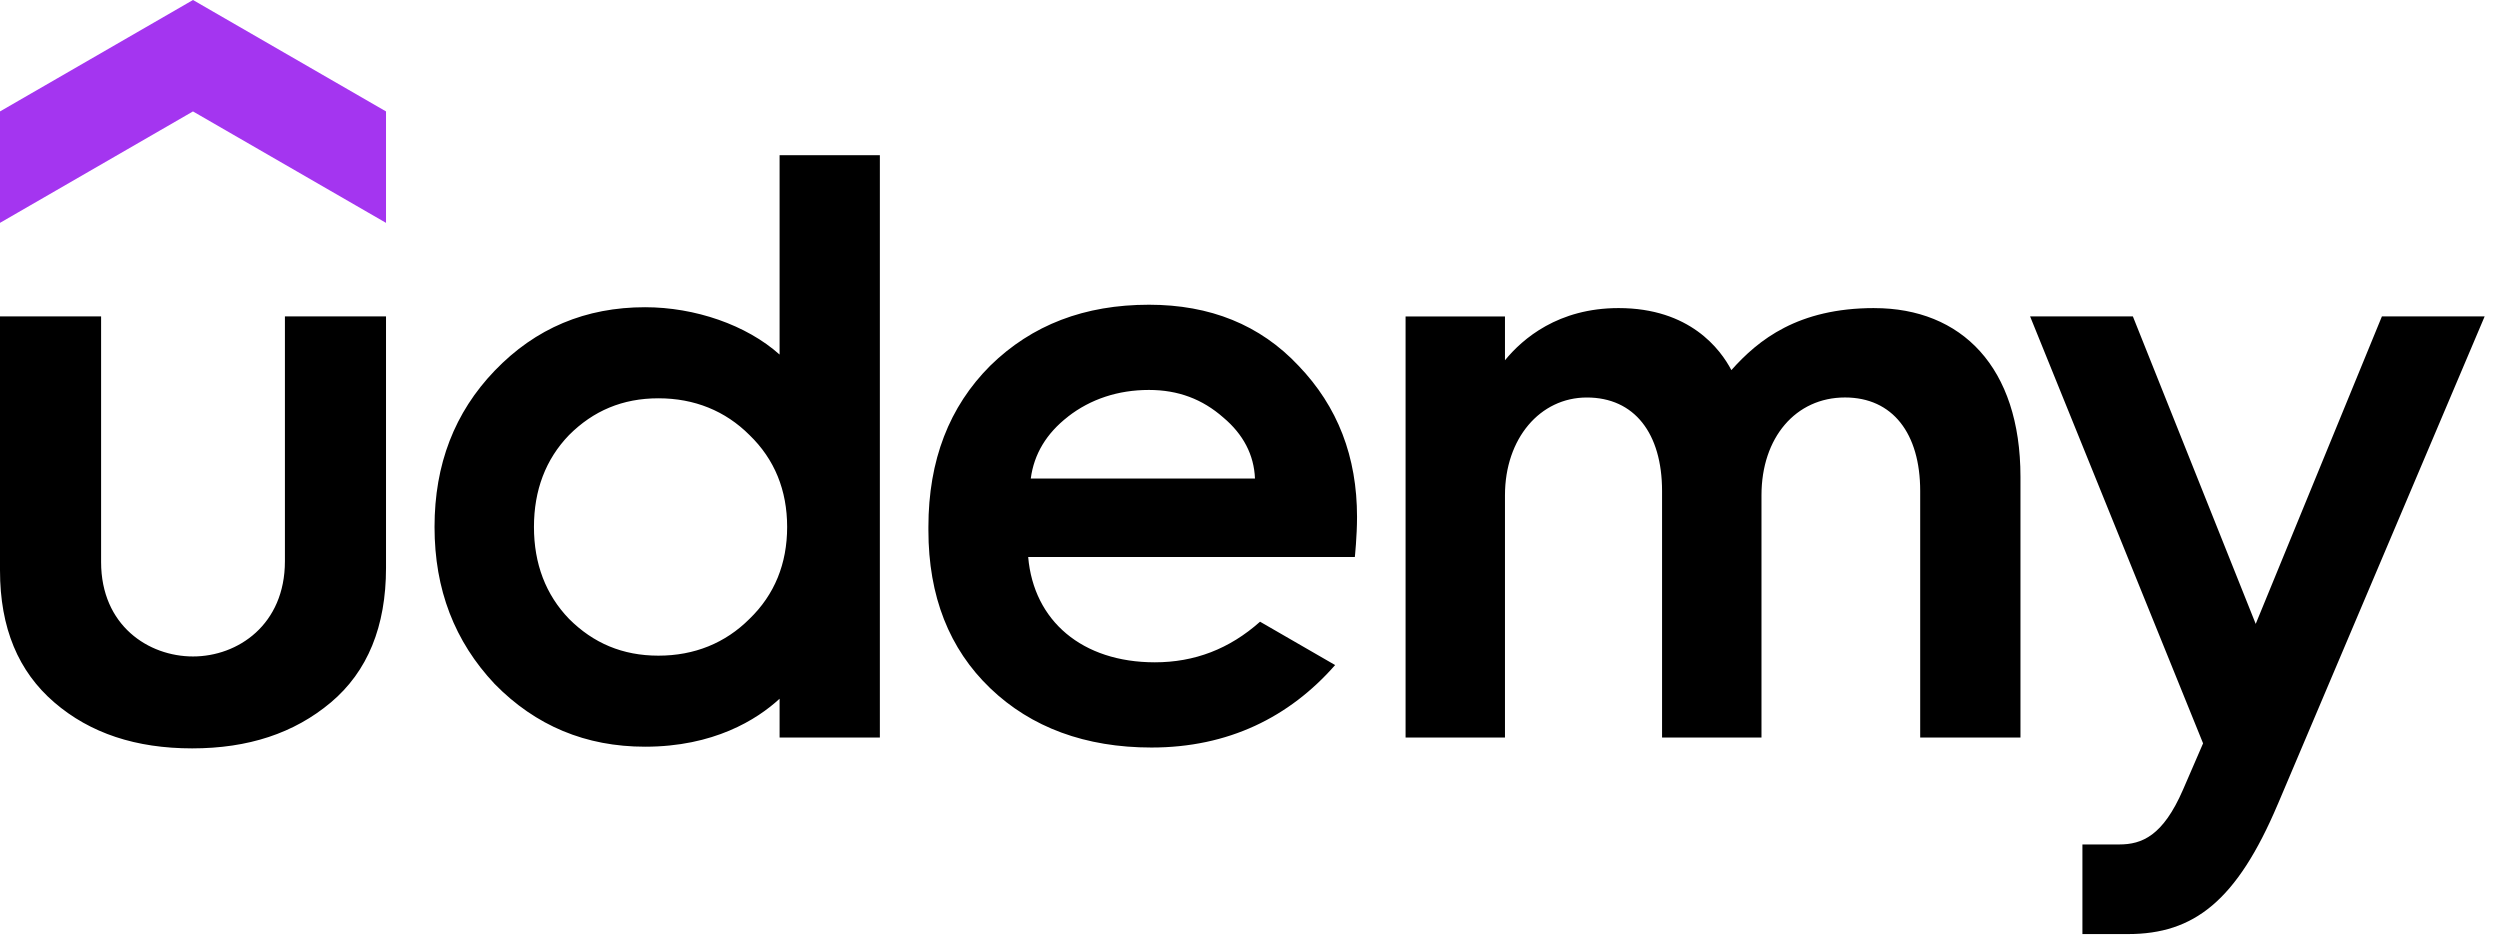
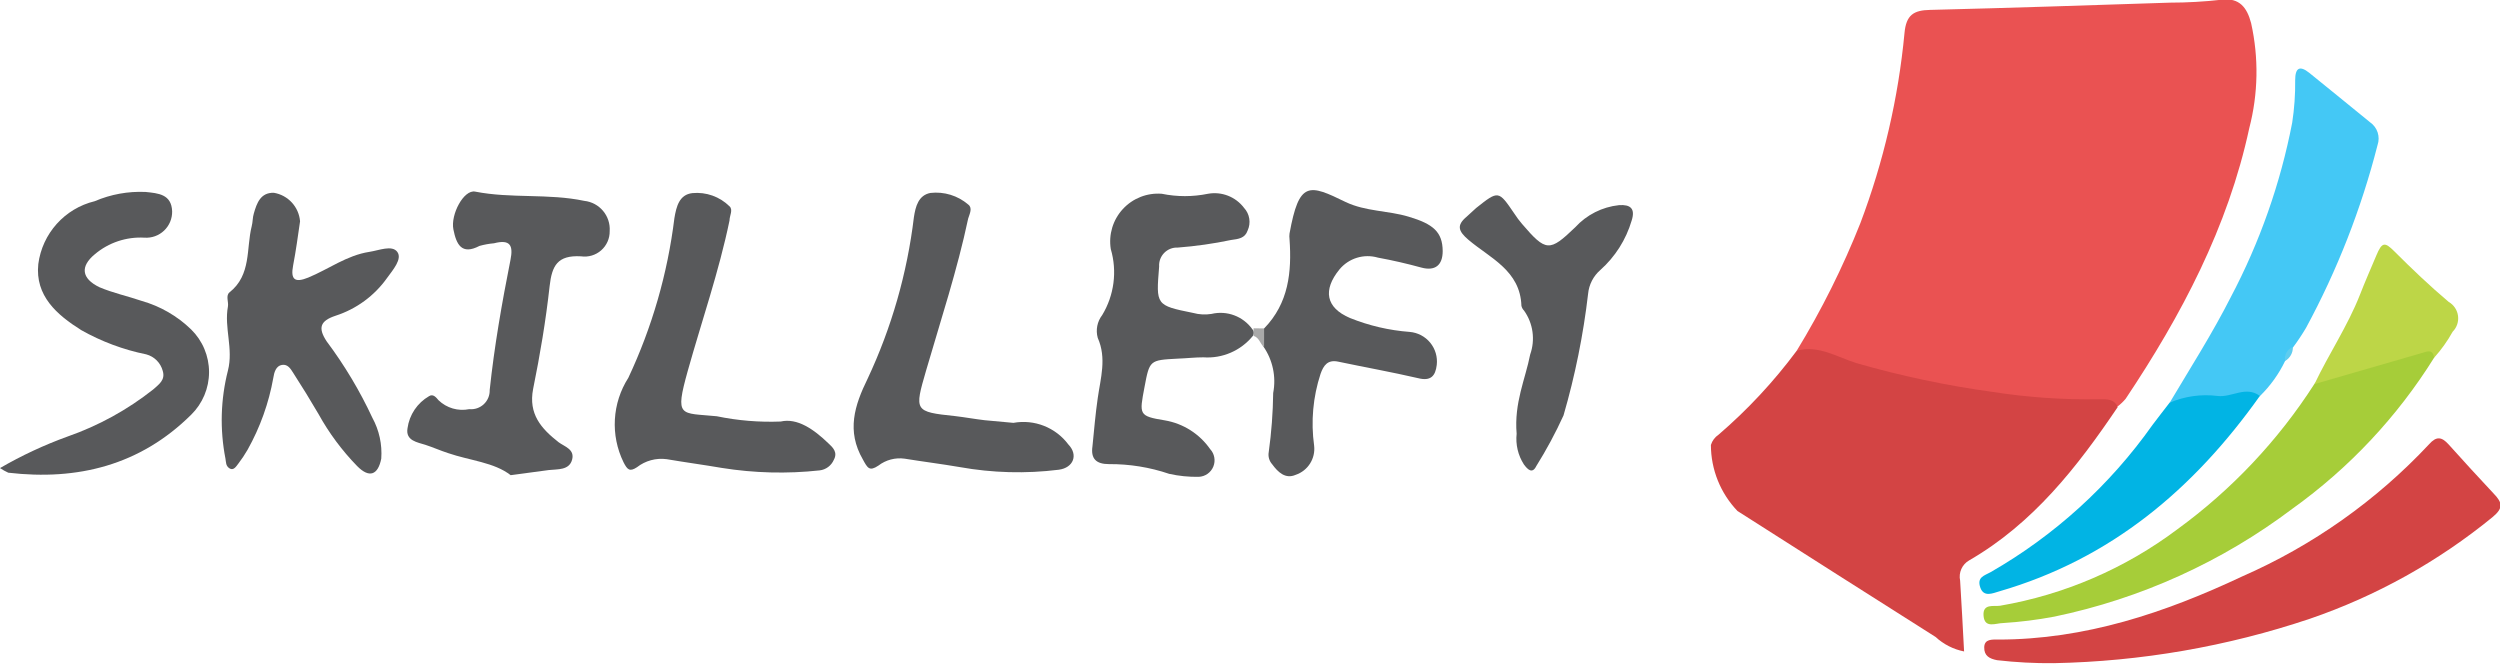
- <svg xmlns="http://www.w3.org/2000/svg" viewBox="0 0 91 34" fill="none">
-   <path d="M14.05 8.112L7.024 4.056 0 8.112V4.056L7.025 0l7.026 4.056v4.056h-.001z" fill="#A435F0" />
-   <path d="M0 11.518h3.68v8.941c0 2.31 1.725 3.436 3.345 3.436 1.634 0 3.346-1.156 3.346-3.467v-8.91h3.68v9.154c0 2.128-.669 3.77-2.007 4.896-1.339 1.125-3.011 1.673-5.05 1.673-2.037 0-3.71-.547-5.017-1.673C.669 24.443 0 22.862 0 20.763v-9.245zM45.866 22.63c-1.114.992-2.383 1.478-3.83 1.478-2.64 0-4.41-1.504-4.61-3.833h11.89s.08-.752.08-1.458c0-2.19-.7-4.015-2.13-5.505-1.398-1.49-3.222-2.22-5.443-2.22-2.341 0-4.258.73-5.779 2.22-1.49 1.49-2.25 3.436-2.25 5.87v.12c0 2.403.76 4.319 2.25 5.749 1.49 1.429 3.467 2.159 5.87 2.159 2.794 0 5.017-1.102 6.685-3.002l-2.733-1.578zm-6.994-7.463c.82-.639 1.825-.973 2.95-.973 1.064 0 1.946.334 2.707 1.004.726.61 1.118 1.359 1.152 2.22H37.52c.118-.89.568-1.64 1.353-2.25zM82.91 29.276C81.417 32.801 79.855 34 77.46 34H75.8v-3.262h1.342c.824 0 1.59-.31 2.32-1.994l.73-1.686-6.296-15.54h3.741l4.471 11.192 4.593-11.192h3.74l-7.53 17.758zM28.377 5.649v7.257c-1.206-1.08-3.082-1.723-4.896-1.723-2.16 0-3.984.76-5.474 2.31-1.46 1.521-2.19 3.406-2.19 5.687 0 2.282.73 4.167 2.19 5.718 1.49 1.521 3.315 2.282 5.474 2.282 2.49 0 4.064-.979 4.896-1.746v1.411h3.65V5.65h-3.65zm-1.095 16.878c-.882.882-2.007 1.339-3.315 1.339-1.308 0-2.372-.457-3.254-1.339-.85-.882-1.277-2.007-1.277-3.345 0-1.339.426-2.464 1.277-3.346.882-.882 1.946-1.338 3.254-1.338s2.433.456 3.315 1.338c.912.882 1.37 2.007 1.37 3.346 0 1.338-.458 2.463-1.37 3.345zM68.222 11.214c-2.772 0-4.213 1.15-5.2 2.258-.395-.753-1.507-2.258-4.105-2.258-2.196 0-3.49 1.11-4.136 1.9V11.52h-3.618v15.327h3.618v-8.82c0-2.068 1.278-3.558 2.98-3.558 1.735 0 2.738 1.308 2.738 3.406v8.971h3.619v-8.82c0-2.098 1.246-3.558 3.04-3.558 1.734 0 2.737 1.308 2.737 3.405v8.972h3.65v-9.488c0-3.996-2.148-6.142-5.323-6.142z" fill="#000" />
+ <svg xmlns="http://www.w3.org/2000/svg" viewBox="0 0 151.47 40.18">
+   <defs>
+     <style>.cls-1{fill:#ea5252;}.cls-2{fill:#d34444;}.cls-3{fill:#44c8f5;}.cls-4{fill:#58595b;}.cls-5{fill:#a6cd39;}.cls-6{fill:#01b4e4;}.cls-7{fill:#bdd647;}.cls-8{fill:#a9a9a9;}.cls-9{fill:#5eccef;}</style>
+   </defs>
+   <g id="Calque_2" data-name="Calque 2">
+     <g id="Calque_1-2" data-name="Calque 1">
+       <path class="cls-1" d="M108.86,21.25a50.78,50.78,0,0,0,3.86-7.74A44.41,44.41,0,0,0,115.39,2c.1-1.1.56-1.38,1.55-1.4,4.85-.12,9.7-.28,14.55-.44,1,0,2.1-.06,3.14-.18s1.51.46,1.76,1.42a13.54,13.54,0,0,1-.11,6.36c-1.29,6-4.11,11.34-7.49,16.4a3,3,0,0,1-.48.46c-2.91-.26-5.84-.25-8.75-.75a55.93,55.93,0,0,1-8.55-2A14.35,14.35,0,0,1,108.86,21.25Z" />
+       <path class="cls-2" d="M108.86,21.25c1.34-.37,2.48.41,3.65.76a58.61,58.61,0,0,0,8.18,1.73,37.91,37.91,0,0,0,6.47.45c.45,0,.92-.05,1.15.47-2.45,3.63-5.12,7.05-9,9.29a1.14,1.14,0,0,0-.55,1.23c.09,1.41.16,2.82.24,4.29a3.57,3.57,0,0,1-1.73-.88q-6-3.8-12-7.63a5.8,5.8,0,0,1-1.61-4,1.15,1.15,0,0,1,.46-.62A31.32,31.32,0,0,0,108.86,21.25Z" />
+       <path class="cls-2" d="M124.44,40.18A27.72,27.72,0,0,1,121,40c-.46-.09-.79-.26-.78-.78s.5-.47.84-.47c5.27,0,10.11-1.62,14.8-3.83a34.39,34.39,0,0,0,11.31-8c.45-.51.77-.45,1.18,0,.9,1,1.81,2,2.75,3,.53.55.57.87-.08,1.41a35.86,35.86,0,0,1-11.07,6.16A51.88,51.88,0,0,1,124.44,40.18Z" />
+       <path class="cls-3" d="M138.45,21.87A7.51,7.51,0,0,1,136.92,24a37.2,37.2,0,0,1-5.47.41c1.26-2.12,2.59-4.2,3.71-6.41a38.12,38.12,0,0,0,3.72-10.57,15.71,15.71,0,0,0,.18-2.57c0-.75.27-.91.85-.45,1.24,1,2.46,2,3.69,3a1.2,1.2,0,0,1,.45,1.38,48.49,48.49,0,0,1-4.33,11.07,13.17,13.17,0,0,1-.8,1.2C138.66,21.25,138.64,21.61,138.45,21.87Z" />
+       <path class="cls-4" d="M75.91,20.35a3.54,3.54,0,0,1-3,1.3c-.52,0-1,.06-1.57.08-1.69.09-1.69.09-2,1.74s-.36,1.74,1.24,2a4.21,4.21,0,0,1,2.74,1.74,1,1,0,0,1-.69,1.68,7.61,7.61,0,0,1-1.79-.18,11.08,11.08,0,0,0-3.65-.59c-.78,0-1.11-.33-1-1.08.1-1,.18-1.95.32-2.92.17-1.21.55-2.41,0-3.65a1.57,1.57,0,0,1,.27-1.38,5,5,0,0,0,.52-4,2.9,2.9,0,0,1,3.09-3.35,6.94,6.94,0,0,0,2.8,0,2.24,2.24,0,0,1,2.18.85,1.25,1.25,0,0,1,.22,1.38c-.16.47-.56.51-1,.57a25.12,25.12,0,0,1-3.23.46,1.08,1.08,0,0,0-1.13,1.15c-.19,2.34-.21,2.35,2.06,2.81a2.62,2.62,0,0,0,1.11.06,2.37,2.37,0,0,1,2.48.93A.31.31,0,0,1,75.91,20.35Z" />
+       <path class="cls-4" d="M18.18,13.41c-.13.89-.25,1.79-.42,2.67s.12,1.06.91.74c1.24-.51,2.34-1.35,3.71-1.56.59-.09,1.37-.43,1.69,0s-.27,1.1-.61,1.57a6.14,6.14,0,0,1-3.13,2.3c-.93.31-1.08.73-.54,1.55a26.14,26.14,0,0,1,2.77,4.63,4.49,4.49,0,0,1,.54,2.48c-.2,1-.73,1.19-1.46.45a14.73,14.73,0,0,1-2.34-3.15c-.49-.84-1-1.67-1.53-2.49-.16-.25-.33-.55-.69-.49s-.47.45-.52.78A13.88,13.88,0,0,1,15,27.25a7.66,7.66,0,0,1-.56.84c-.13.17-.29.44-.53.29s-.21-.38-.25-.59a12.17,12.17,0,0,1,.15-5.34c.34-1.33-.24-2.59,0-3.88.05-.28-.15-.66.1-.86,1.33-1.06,1-2.65,1.34-4,.07-.26.05-.53.13-.78.18-.63.41-1.27,1.21-1.25A1.91,1.91,0,0,1,18.18,13.41Z" />
+       <path class="cls-5" d="M147.48,21.67a32.2,32.2,0,0,1-8.57,9.14,36.18,36.18,0,0,1-14.44,6.55,25.33,25.33,0,0,1-3.12.39c-.41,0-1.1.35-1.17-.43s.63-.56,1-.62a24.9,24.9,0,0,0,10.74-4.63,32.82,32.82,0,0,0,8.3-8.8c.16-.16.29-.37.5-.44,2-.65,4-1.26,6.05-1.73C147.13,21,147.68,21,147.48,21.67Z" />
+       <path class="cls-4" d="M76.59,19.9c1.49-1.53,1.68-3.42,1.54-5.41a1.31,1.31,0,0,1,0-.34c.58-3.2,1.17-3,3.4-1.91,1.22.58,2.56.51,3.82.89,1.48.44,2.05.92,2.06,2.08,0,.86-.46,1.23-1.3,1s-1.74-.44-2.62-.6a2.22,2.22,0,0,0-2.34.72c-1,1.23-.84,2.31.65,2.94a12.1,12.1,0,0,0,3.61.84,1.8,1.8,0,0,1,1.64,2c-.08.67-.36,1-1.14.8-1.6-.37-3.23-.66-4.84-1-.63-.13-.88.23-1.06.74A9.69,9.69,0,0,0,79.62,27a1.66,1.66,0,0,1-1.12,1.77c-.62.27-1.07-.16-1.42-.64a.87.87,0,0,1-.21-.74,28.75,28.75,0,0,0,.27-3.58A3.71,3.71,0,0,0,76.55,21C76.45,20.66,76.27,20.27,76.59,19.9Z" />
+       <path class="cls-4" d="M30.94,28.79c-1-.78-2.46-.88-3.8-1.34-.46-.15-.91-.35-1.37-.5s-1.21-.24-1.08-1A2.66,2.66,0,0,1,26,24c.24-.15.42.07.57.25a2.08,2.08,0,0,0,1.86.54,1.13,1.13,0,0,0,1.24-1.16c.28-2.65.74-5.27,1.26-7.89.17-.85,0-1.26-1-1a4.74,4.74,0,0,0-.88.16c-1.09.57-1.4-.1-1.58-1s.63-2.43,1.32-2.29c2.19.43,4.43.1,6.61.56A1.73,1.73,0,0,1,36.94,14a1.52,1.52,0,0,1-1.74,1.53c-1.43-.08-1.76.57-1.9,1.81-.23,2.09-.58,4.16-1,6.23-.29,1.51.48,2.39,1.54,3.22.36.27,1,.43.82,1.07s-.87.56-1.41.62Z" />
+       <path class="cls-4" d="M0,28.36a25.3,25.3,0,0,1,4.09-1.91,17.85,17.85,0,0,0,5.2-2.86c.33-.3.74-.56.57-1.12a1.41,1.41,0,0,0-1-1A13.44,13.44,0,0,1,4.92,20c-1.48-.93-2.8-2.08-2.6-4a4.52,4.52,0,0,1,3.42-3.81,7,7,0,0,1,3.08-.56c.76.08,1.57.13,1.61,1.17A1.57,1.57,0,0,1,8.75,14.4a4.28,4.28,0,0,0-3,1c-.9.74-.82,1.47.27,2,.82.35,1.71.54,2.56.83a7.09,7.09,0,0,1,3,1.73,3.62,3.62,0,0,1,0,5.17c-3.09,3.06-6.88,4-11.08,3.51A3.58,3.58,0,0,1,0,28.36Z" />
+       <path class="cls-4" d="M47.3,25.54c1-.23,2,.46,2.89,1.32.27.25.58.54.33,1a1.07,1.07,0,0,1-.86.64,22.23,22.23,0,0,1-5.93-.15c-1.11-.19-2.23-.34-3.34-.53a2.41,2.41,0,0,0-1.8.49c-.44.29-.58.15-.81-.3a5.23,5.23,0,0,1,.29-5.12,31.87,31.87,0,0,0,2.79-9.67c.12-.72.3-1.43,1.09-1.52a2.82,2.82,0,0,1,2.25.8c.23.21,0,.57,0,.86-.64,3.09-1.68,6.08-2.53,9.11-.8,2.87-.46,2.53,1.76,2.75A16,16,0,0,0,47.3,25.54Z" />
+       <path class="cls-4" d="M61.4,25.62a3.4,3.4,0,0,1,3.33,1.31c.61.63.31,1.41-.58,1.53a20,20,0,0,1-6-.16c-1.11-.19-2.23-.33-3.34-.51a2.13,2.13,0,0,0-1.59.42c-.55.37-.66.14-.94-.37-1-1.73-.51-3.27.29-4.9a32,32,0,0,0,2.8-9.77c.1-.67.28-1.34,1-1.48a3,3,0,0,1,2.29.7c.28.21.09.56,0,.85C58,16.36,57,19.39,56.11,22.45c-.71,2.45-.73,2.5,1.76,2.76.6.07,1.19.18,1.79.25Z" />
+       <path class="cls-4" d="M91.89,26.28c-.16-1.88.53-3.31.82-4.8a2.91,2.91,0,0,0-.37-2.66.6.6,0,0,1-.16-.29c-.07-2.14-1.9-2.89-3.21-4-.62-.53-.73-.88-.11-1.4.2-.17.38-.36.58-.53,1.35-1.07,1.35-1.07,2.31.34a5.73,5.73,0,0,0,.47.63c1.45,1.69,1.66,1.7,3.22.2a4.19,4.19,0,0,1,2.65-1.34c.7-.05,1,.21.77.93a6.45,6.45,0,0,1-1.9,3,2.18,2.18,0,0,0-.74,1.44,45.19,45.19,0,0,1-1.49,7.37,26.6,26.6,0,0,1-1.65,3.07c-.24.49-.52.21-.75-.1A2.87,2.87,0,0,1,91.89,26.28Z" />
+       <path class="cls-6" d="M131.45,24.4a5.59,5.59,0,0,1,2.9-.41c.87.11,1.72-.64,2.57,0-4,5.63-9,9.87-15.79,11.84-.39.11-.94.38-1.15-.24s.24-.71.62-.92a30.75,30.75,0,0,0,9.82-8.93C130.75,25.29,131.11,24.85,131.45,24.4Z" />
+       <path class="cls-7" d="M147.48,21.67c-.09-.54-.41-.38-.75-.28l-6.5,1.88c.87-1.83,2-3.5,2.75-5.4.31-.8.66-1.59,1-2.4s.51-.82,1.08-.25c1.06,1.06,2.15,2.1,3.3,3.07a1.15,1.15,0,0,1,.24,1.81A8.42,8.42,0,0,1,147.48,21.67Z" />
+       <path class="cls-8" d="M76.59,19.9c0,.38,0,.76,0,1.14-.24-.2-.29-.59-.64-.69v-.46Z" />
+       <path class="cls-9" d="M138.45,21.87a.77.77,0,0,1,.47-.85A.94.94,0,0,1,138.45,21.87Z" />
+     </g>
+   </g>
</svg>
